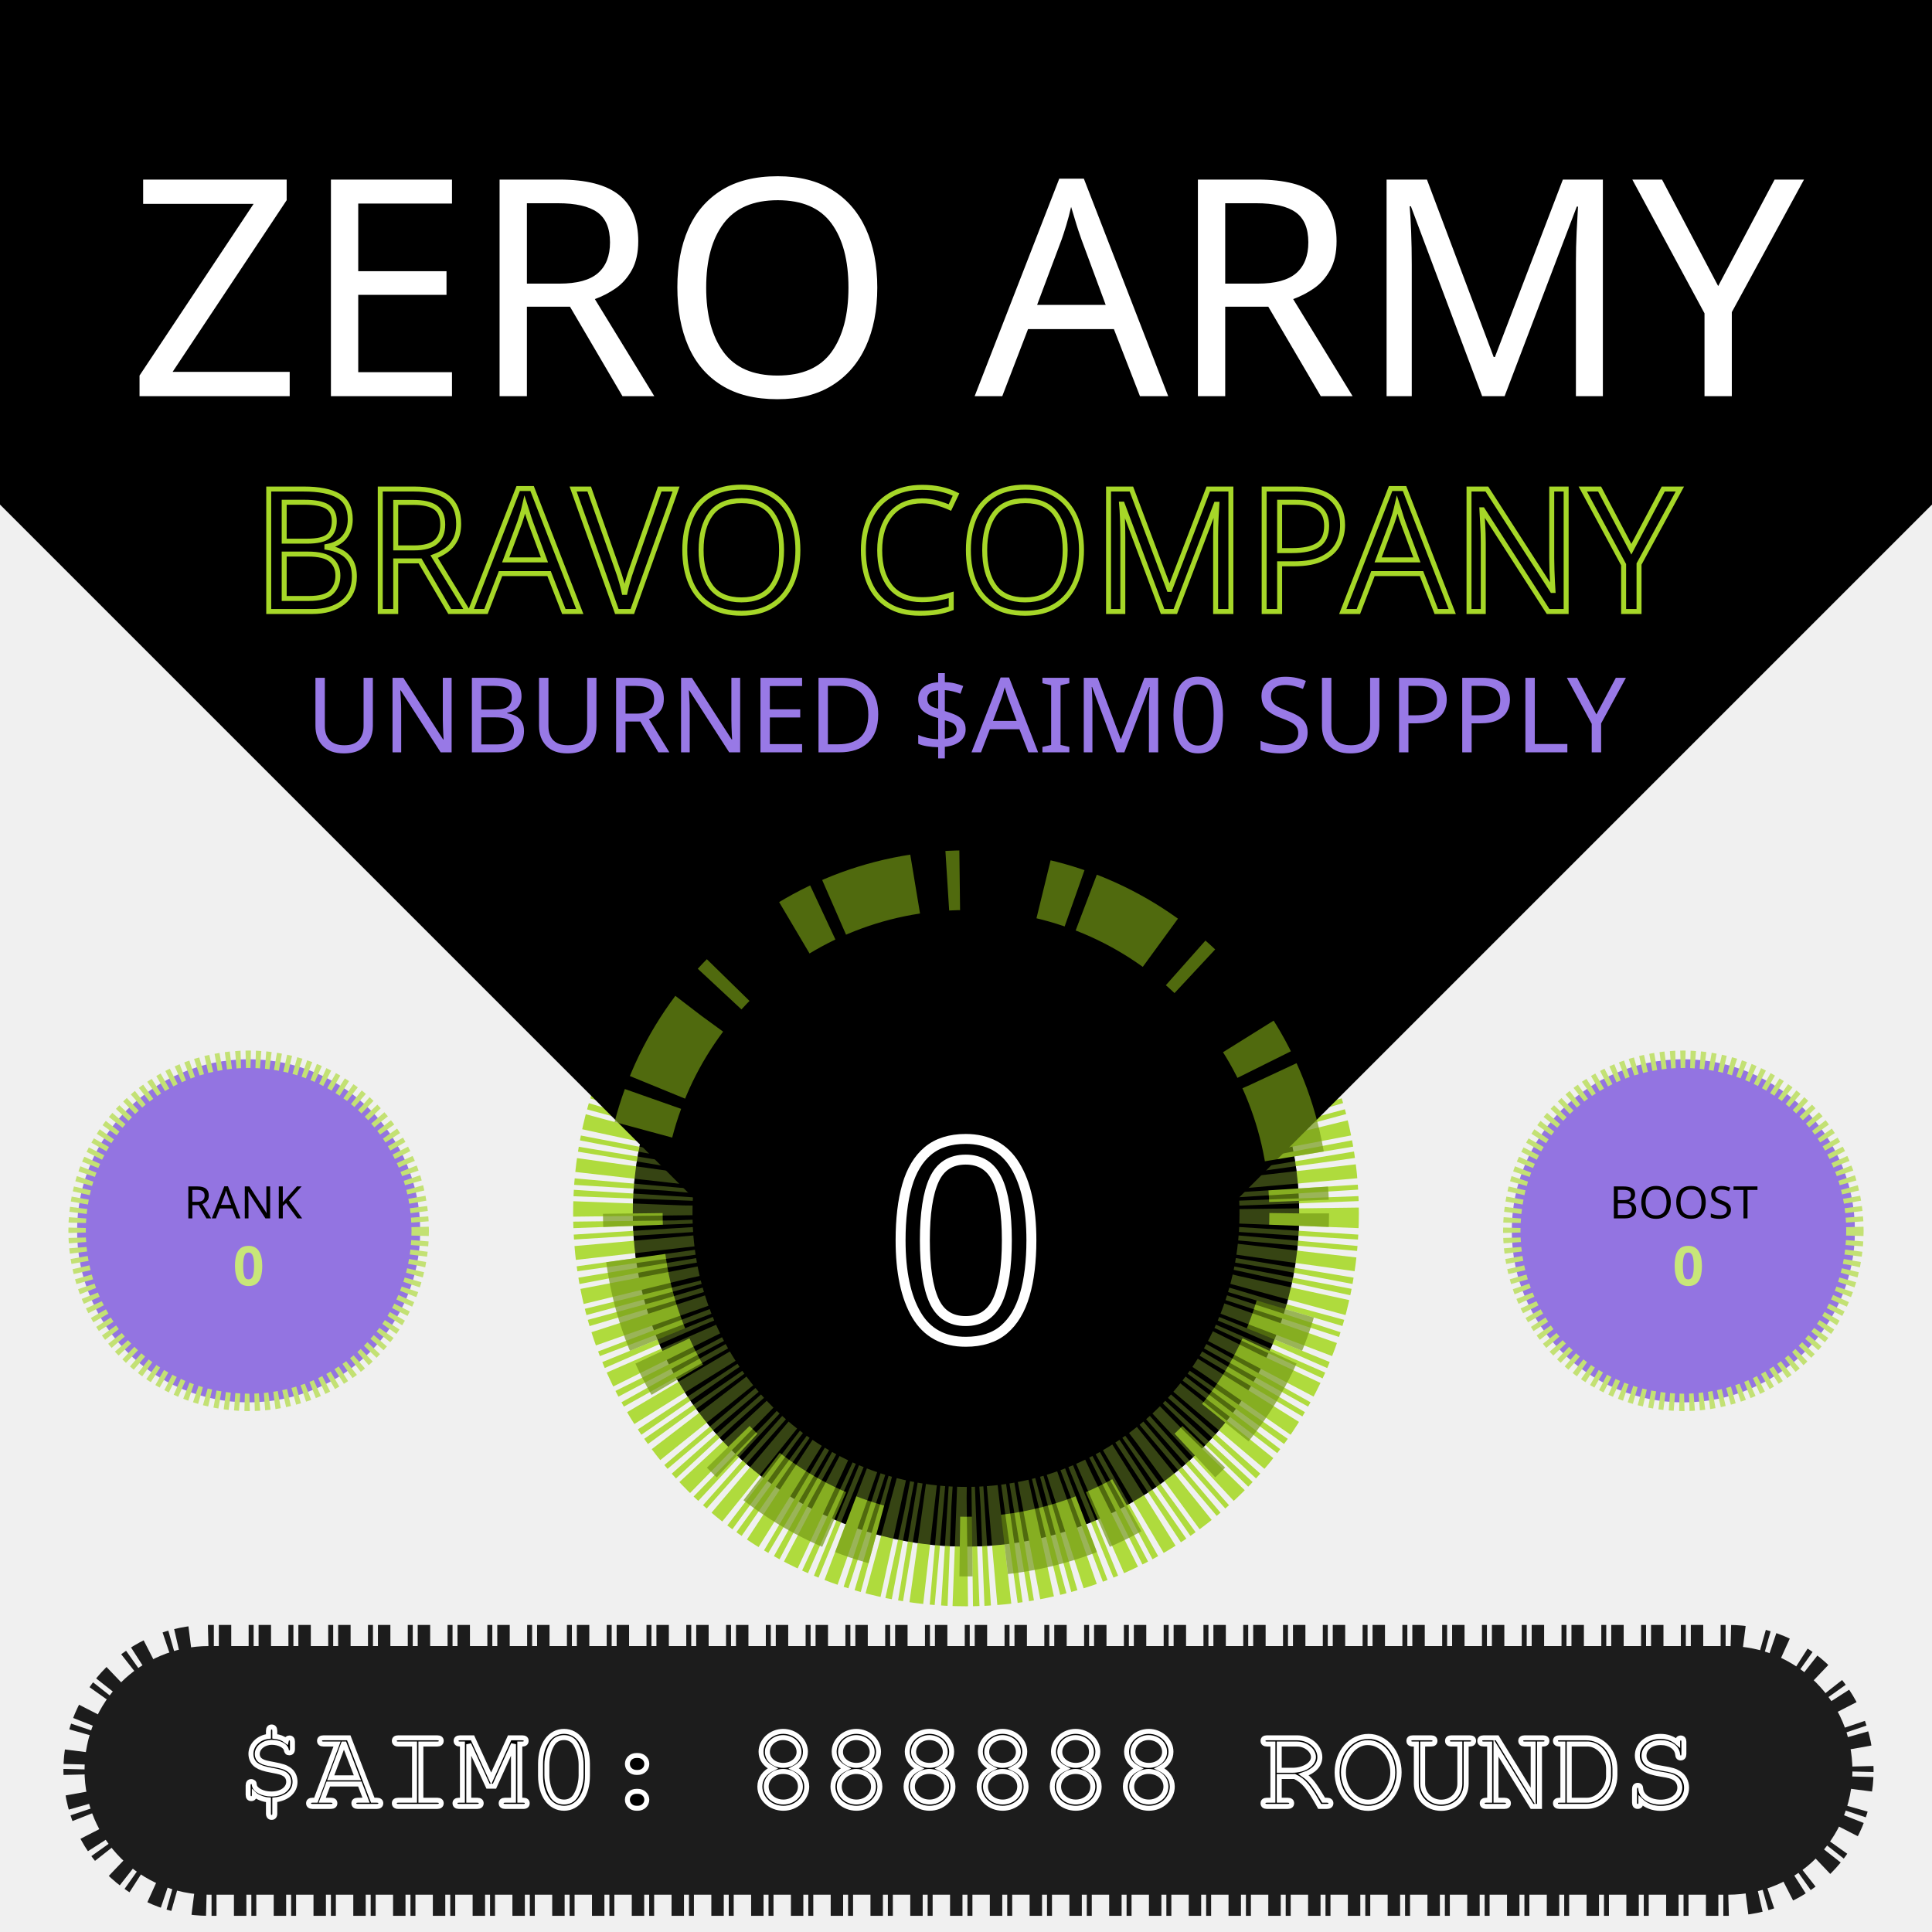
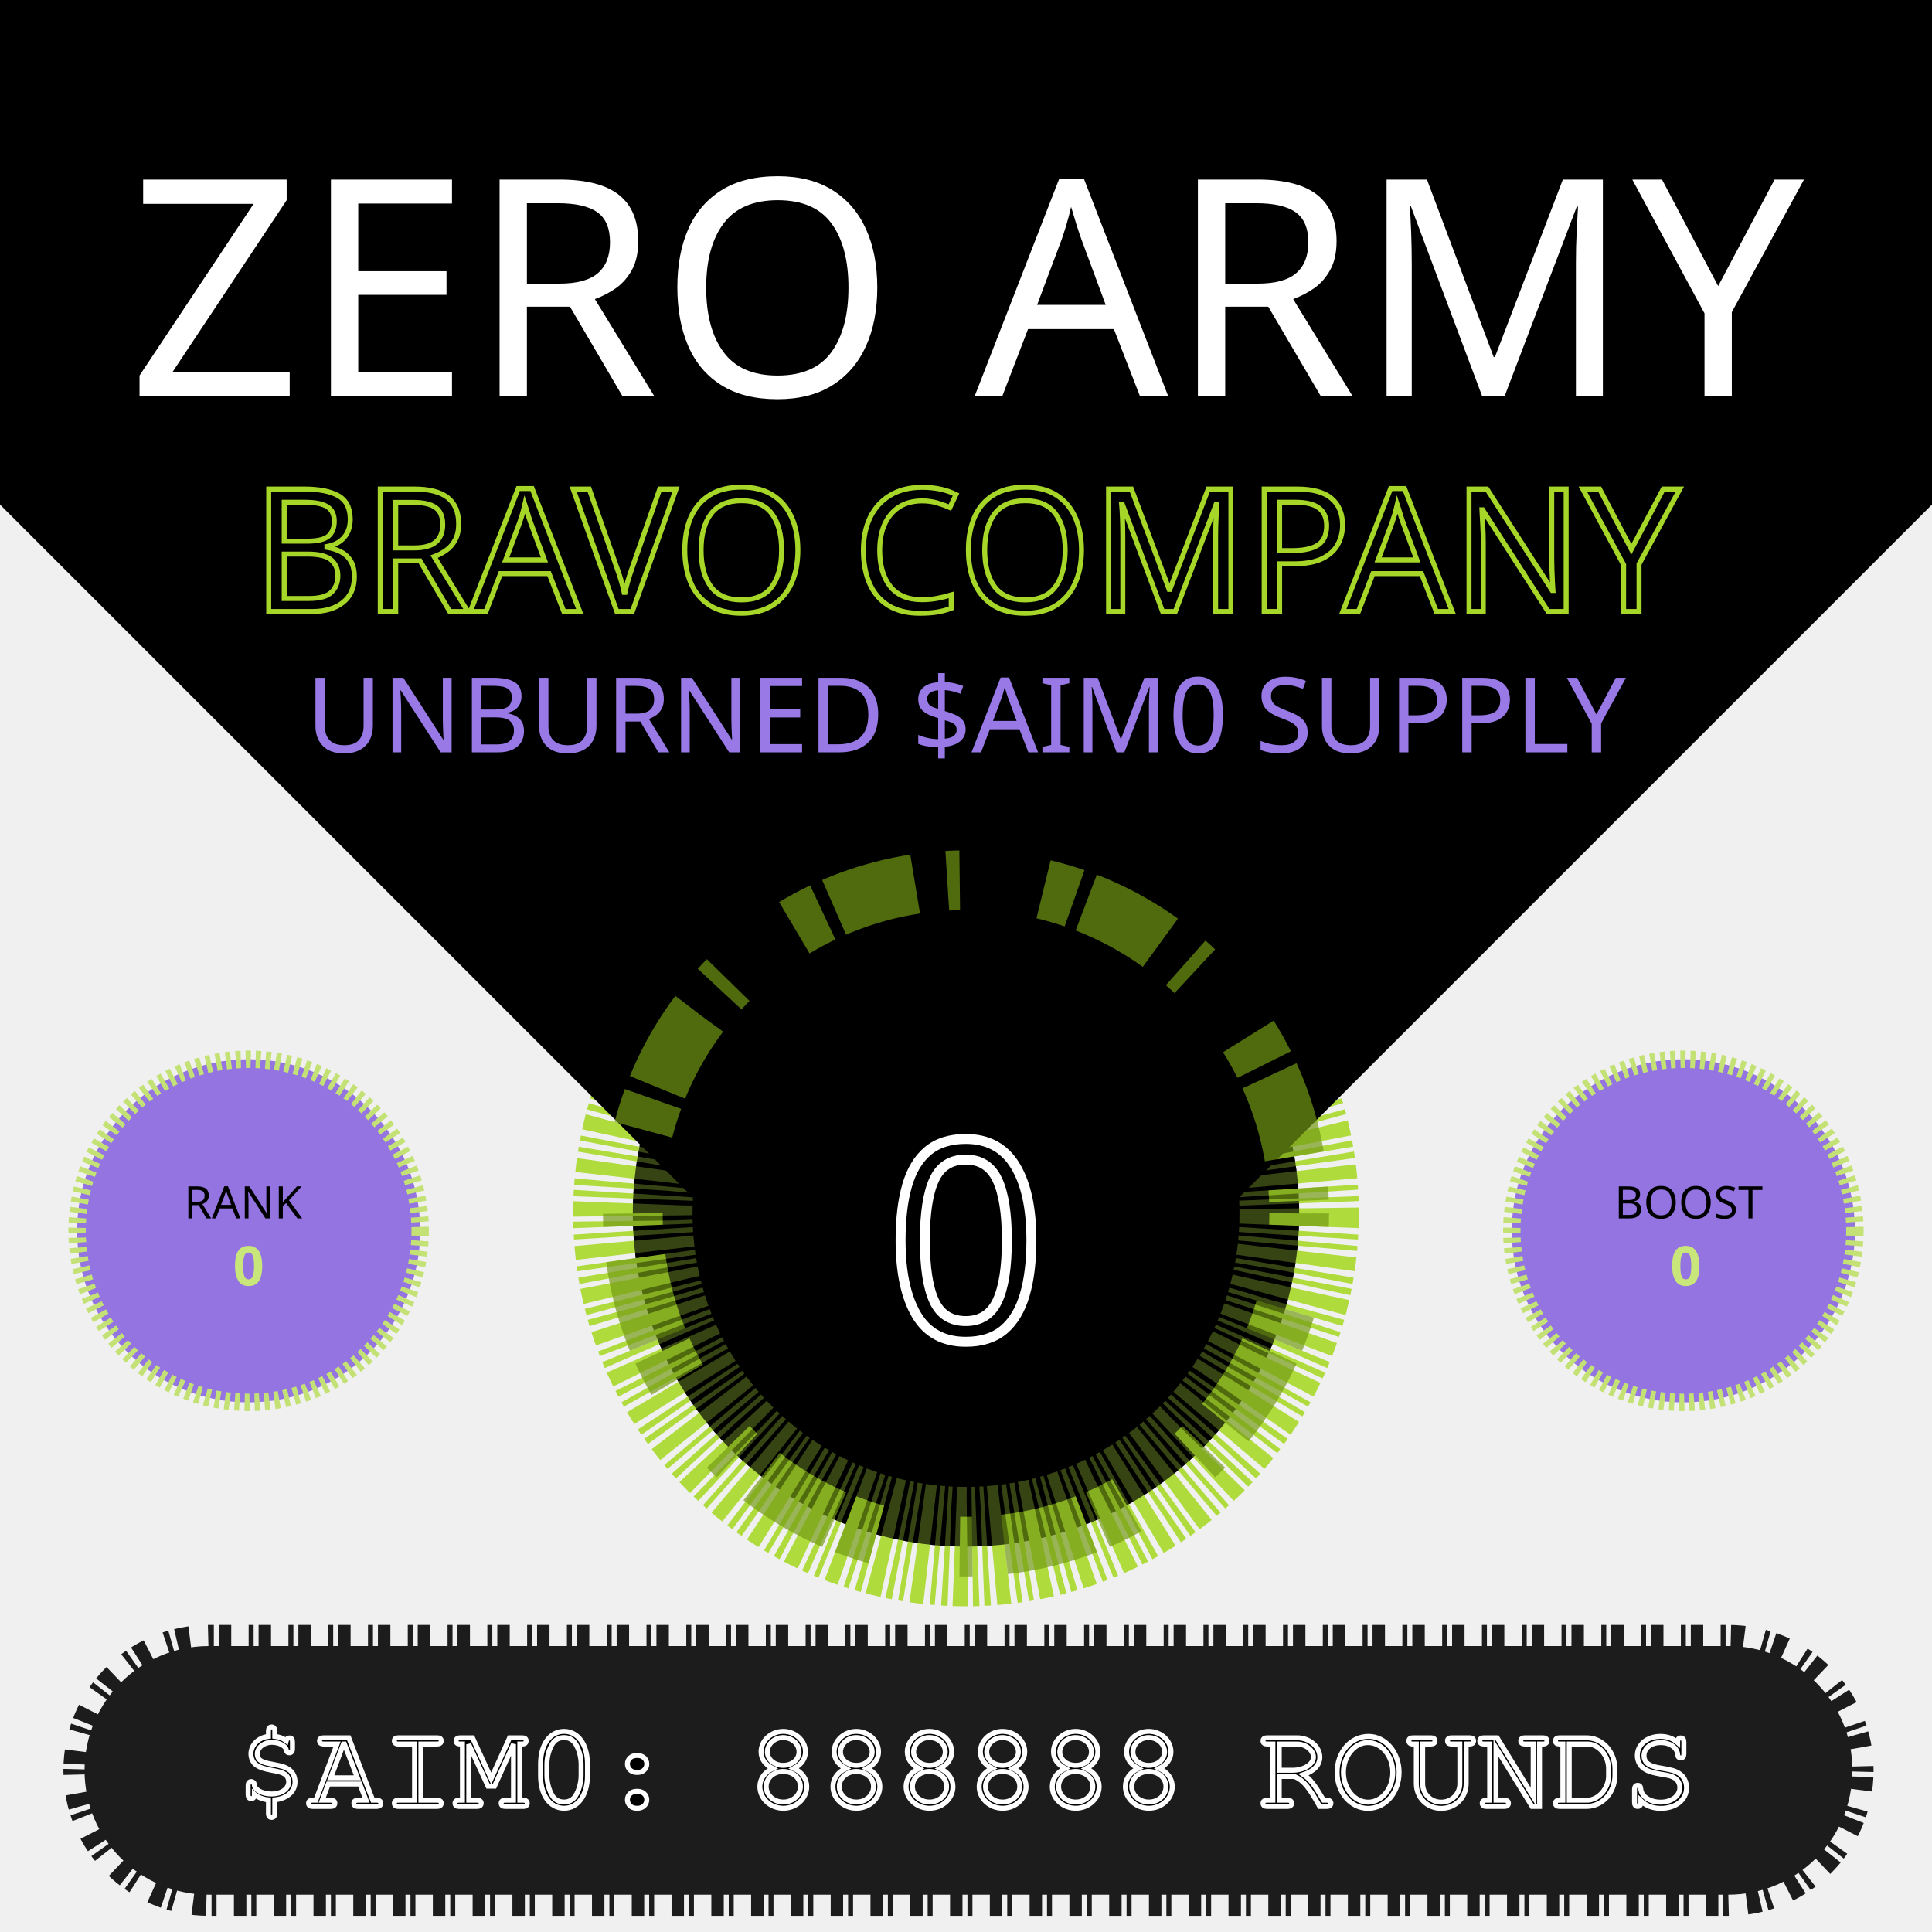
<svg xmlns="http://www.w3.org/2000/svg" width="777" height="777">
  <circle stroke="hsl(77, 69%, 55%)" stroke-dasharray="5,2,2,2,2,2" stroke-width="48" cx="388.5" cy="488" r="134" fill="#000000" />
  <rect transform="rotate(-45 388.5 42)" stroke-width="22" fill="#000" x="0" y="-346.5" width="777" height="777" />
  <circle stroke="hsl(77, 77%, 34%)" stroke-dasharray="5,34,13" stroke-width="24" cx="388.5" cy="488" r="134" fill="#000000" opacity="69%" />
  <text fill="#ffffff" x="50%" y="117" font-size="122" font-family="futura" text-anchor="middle" dominant-baseline="middle">ZERO
        ARMY</text>
  <text fill="#000000" stroke="hsl(77, 69%, 50%)" x="50%" y="222" stroke-width="2" font-size="69" font-family="futura" text-anchor="middle" dominant-baseline="middle">BRAVO COMPANY</text>
  <text fill="hsl(257, 69%, 69%)" x="50%" y="288" font-size="42" font-family="futura" text-anchor="middle" dominant-baseline="middle">UNBURNED $AIM0 SUPPLY</text>
  <text font-family="futura" font-size="111" text-anchor="middle" dominant-baseline="middle" y="500" x="50%" stroke-width="4" stroke="#ffffff" fill="#000000">0</text>
  <circle stroke="hsl(77, 69%, 55%)" stroke-dasharray="2,2" stroke-width="7" cx="100" cy="495" r="69" fill="hsl(257, 69%, 55%)" opacity="69%" />
  <text text-anchor="start" font-family="futura" font-size="18" y="490" x="74">RANK</text>
  <text font-weight="bold" text-anchor="middle" font-family="futura" font-size="22" y="517" x="100" fill="hsl(77, 69%, 69%)">0</text>
  <circle stroke="hsl(77, 69%, 55%)" stroke-dasharray="2,2" stroke-width="7" cx="677" cy="495" r="69" fill="hsl(257, 69%, 55%)" opacity="69%" />
-   <text text-anchor="end" font-family="futura" font-size="18" y="490" x="707">BOOST</text>
-   <text font-weight="bold" text-anchor="middle" font-family="futura" font-size="22" y="517" x="679" fill="hsl(77, 69%, 69%)">0</text>
+   <text text-anchor="end" font-family="futura" font-size="18" y="490" x="709">BOOST</text>
+   <text font-weight="bold" text-anchor="middle" font-family="futura" font-size="22" y="517" x="678" fill="hsl(77, 69%, 69%)">0</text>
  <rect stroke="#000000" stroke-dasharray="2,2,5,7" stroke-width="17" x="34" y="662" width="711" height="100" opacity="88%" fill="#000000" rx="50" ry="50" />
  <text stroke-width="2" stroke="#ffffff" fill="#000000" x="50%" y="713" font-size="49" font-family="courier" text-anchor="middle" dominant-baseline="middle">$AIM0:
        888888 ROUNDS</text>
</svg>
